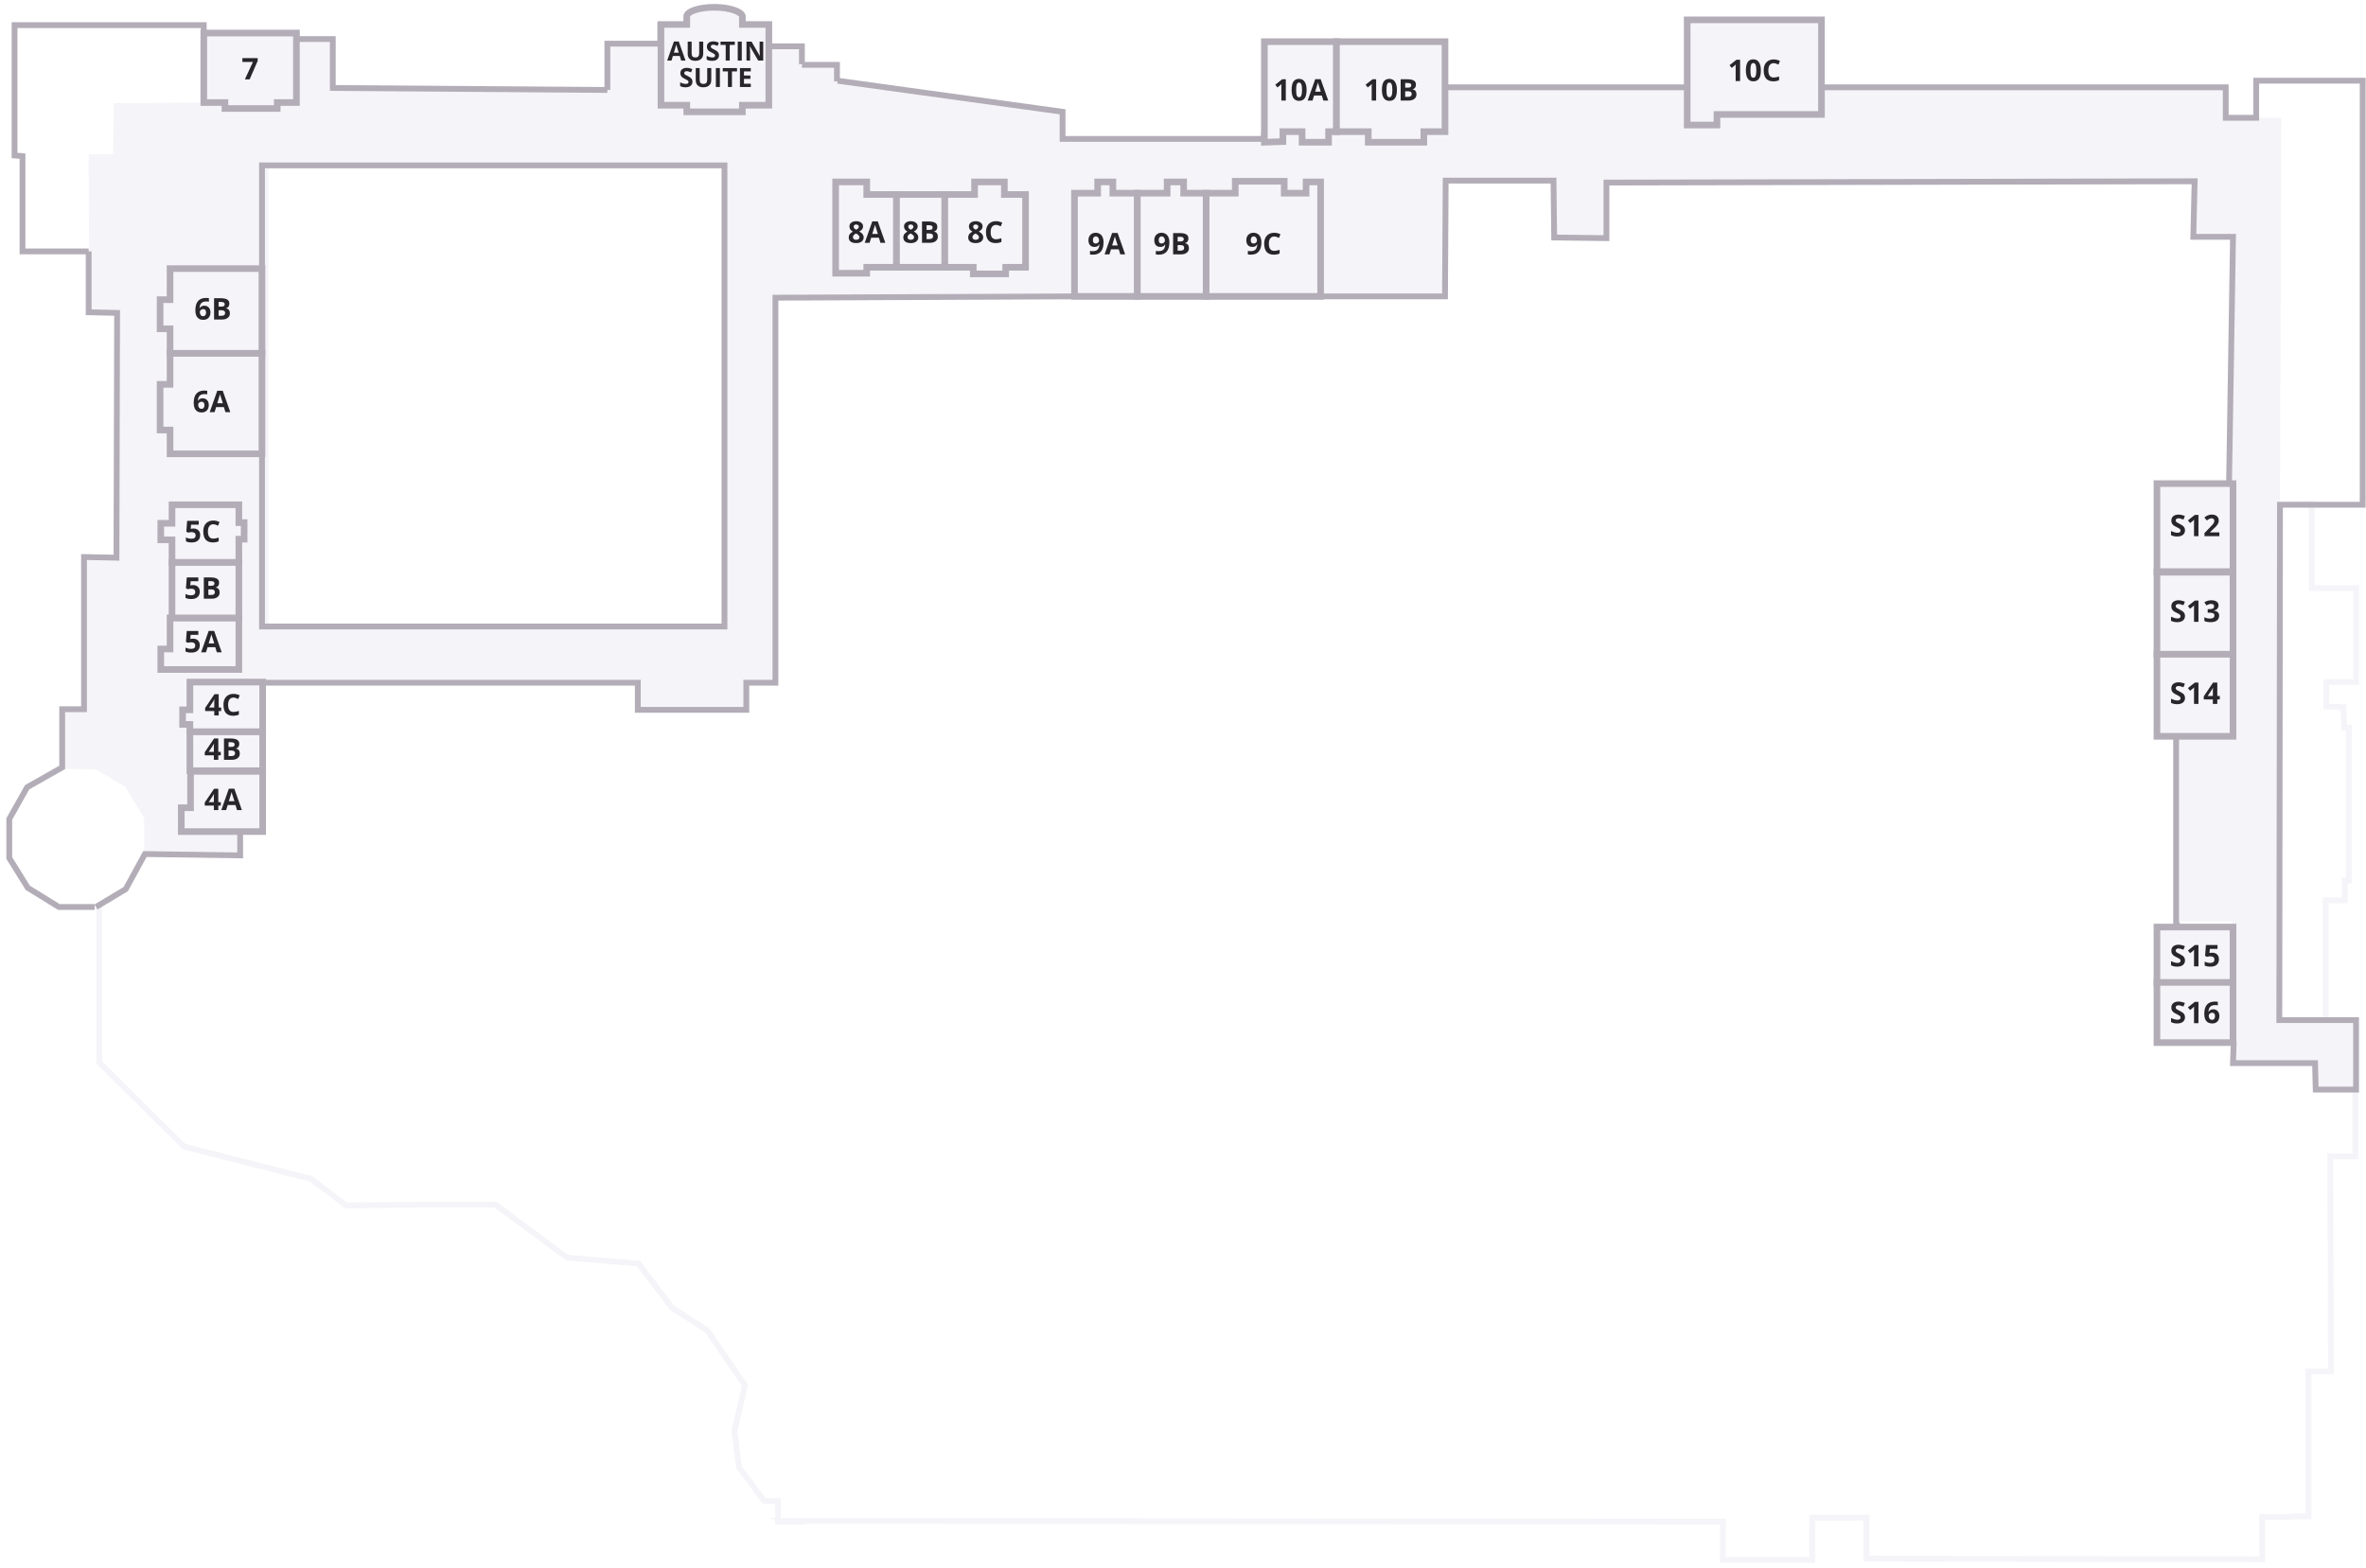
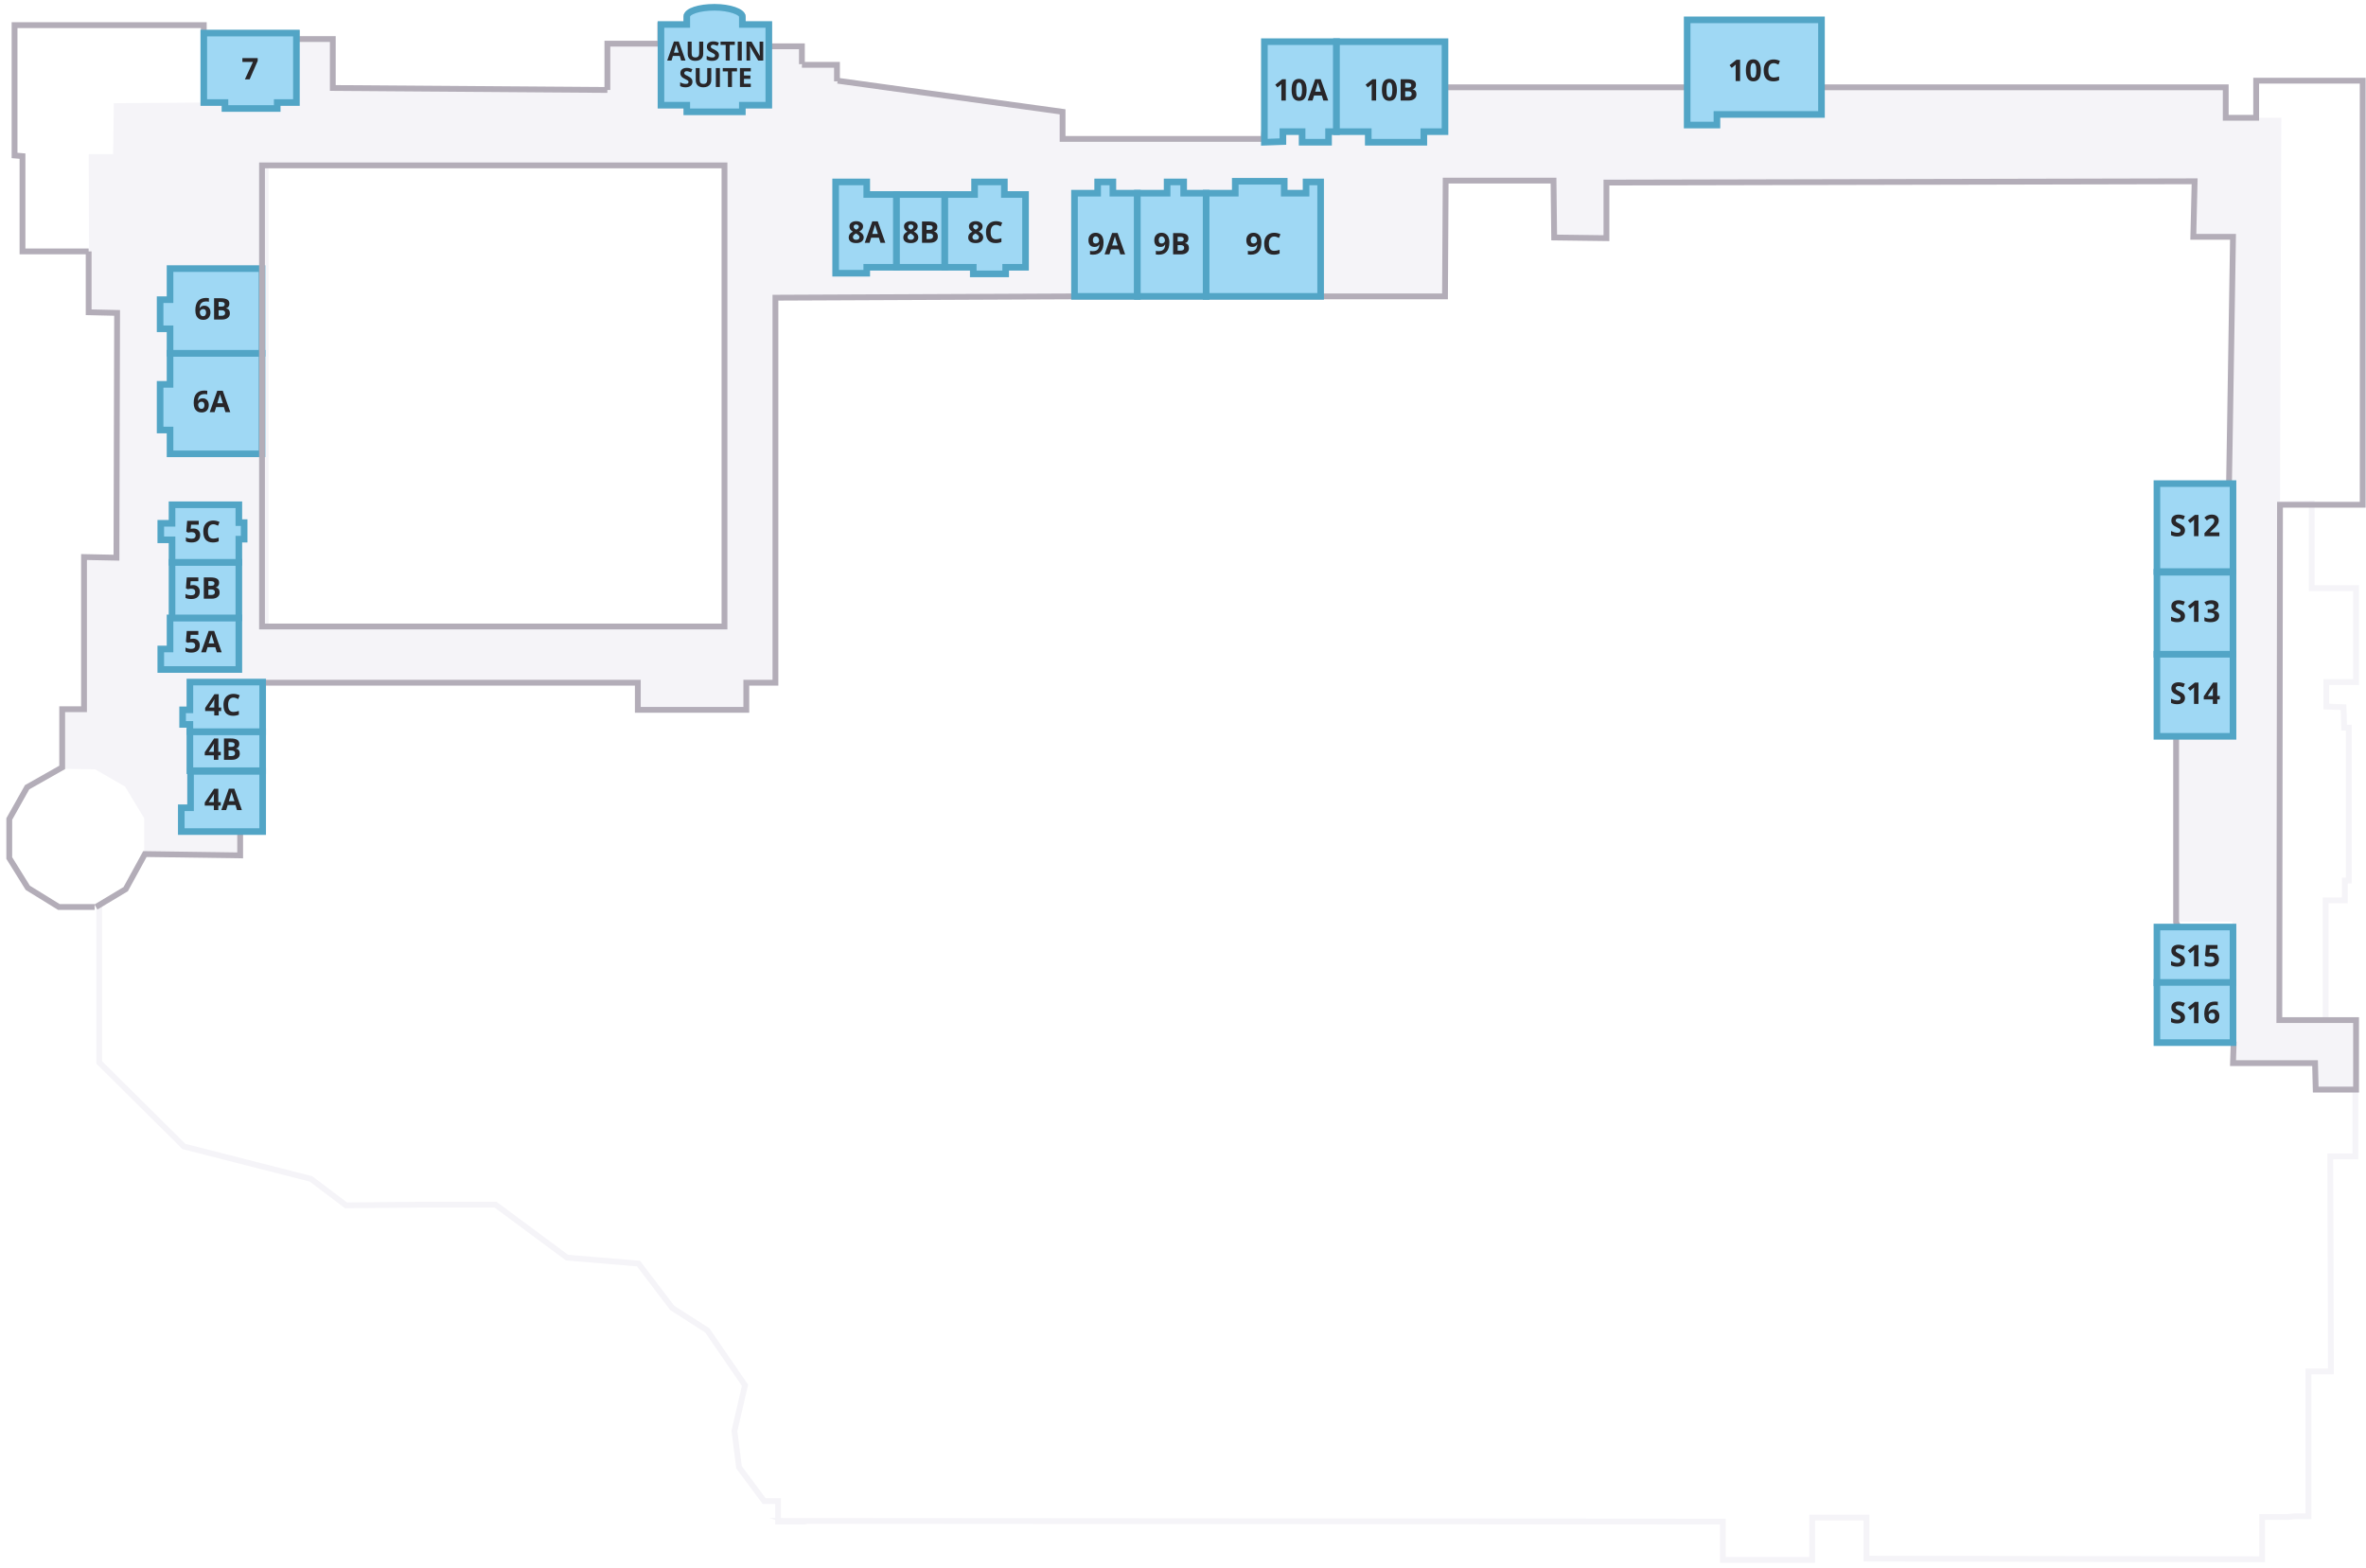
<svg xmlns="http://www.w3.org/2000/svg" id="Level_1" data-name="Level 1" viewBox="0 0 357.6 237">
  <defs>
-     <style>.cls-1,.cls-3{fill:none;stroke-miterlimit:10;stroke-width:0.88px;}.cls-1{stroke:#f5f4f8;}.cls-2,.cls-4{fill:#f5f4f8;}.cls-3,.cls-4{stroke:#b3adb8;}.cls-4{stroke-miterlimit:3.86;}.cls-5,.cls-6{isolation:isolate;fill:#282629;font-family:OpenSans-Semibold, Open Sans;font-weight:700;}.cls-5{font-size:4.52px;}.cls-6{font-size:4px;}</style>
+     <style>.cls-1,.cls-3{fill:none;stroke-width:0.88px;}.cls-1{stroke:#f5f4f8;}.cls-1,.cls-3,.cls-4{stroke-miterlimit:10;}.cls-2{fill:#f5f4f8;}.cls-3{stroke:#b3adb8;}.cls-4{fill:#9fd8f4;stroke:#52a5c6;}.cls-5,.cls-6{isolation:isolate;fill:#282629;font-family:OpenSans-Semibold, Open Sans;font-weight:700;}.cls-5{font-size:4.52px;}.cls-6{font-size:4px;}</style>
  </defs>
  <polyline class="cls-1" points="15 136.8 15 160.6 27.8 173.3 47 178.2 52.3 182.2 63.4 182.1 74.9 182.1 85.7 190.1 96.5 191 101.6 197.7 106.9 201.1 112.6 209.4 111 216.3 111.7 221.8 115.5 226.9 117.6 226.9 117.6 230 119.3 230 119 229.9 260.4 230 260.4 230.7 260.4 235.8 273.9 235.8 273.9 229.4 282.1 229.4 282.1 235.6 341.9 235.7 341.9 229.3 345.9 229.3 346.8 229.2 348.9 229.2 348.9 207.3 352.3 207.3 352.2 174.8 356 174.8 356 160.7 351.5 160.7 351.5 136.1 354.4 136.1 354.4 133.1 355 133.1 355 110 354.3 110 354.2 106.9 351.6 106.8 351.6 103.1 356.1 103.1 356.1 88.9 349.4 88.9 349.4 76.1 342 76.3 342.4 22.6 19 22.4 19 47" />
  <path class="cls-2" d="M344.5,154.2l.1-77.9.2-58.5h-8.4V13.1l-61.7.5.1,2.3H274v1.3h-3.3V16h-1.2l-.2,1.3-8.1.1L261,16h-1.5v2.9h-4.3l.3-5.7H218.4l-.1,6.6-27.2-.1s-.1.9-.1,1-30.6.3-30.6.3V17l-34-4.7-.1-2.4H121l-.1-2.7-5,.1v8.6L99.8,16l.2-9.4H91.8v6.9l-41.4.1s0-7.6-.1-7.7-19.5.2-19.5.2v9.4l-13.6.1-.1,7.7H13.4l.1,23.9,4.3.1-.3,37-4.7-.1-.1,23.1-3.3-.2-.1,9.1,5.1.1,4.5,2.6,2.9,4.8v5.4l14.4.4v-3.7H29.1l-.4-22.7H96.3v4.1h16.5v-4.1h4.4V45h45.3V29.5h37l-.1,15.3h18.9l.1-17.5h16.3l.1,8.5,7.9.1V27.5l31-.3h7.6l50.3.1-.2,8.4h6c0,6.2-.1,10.8,0,75.3h-8.6v28.3h8.6v21.3h12.4v4h6.1V154.1ZM109.6,94.7h-69V25h68.9V94.7Z" />
  <polyline class="cls-3" points="14.3 137.1 8.9 137.1 4.2 134.2 1.4 129.7 1.4 123.8 4.1 119 9.4 116 9.4 107.2 12.7 107.2 12.7 84.2 17.6 84.3 17.7 47.3 13.4 47.2 13.4 38" />
  <polyline class="cls-3" points="91.8 13.6 50.3 13.3 50.3 5.9 44.8 5.9 44.8 5 30.8 5 30.8 3.8 2.2 3.8 2.2 23.5 3.4 23.6 3.4 38 13.4 38" />
  <polyline class="cls-3" points="126.6 12.2 160.6 16.9 160.6 21 191 21 191.1 19.7 218.3 19.8 218.4 13.2 336.4 13.2 336.4 17.8 341 17.8 341 12.2 357.1 12.2 357.1 76.3 356.1 76.3 344.6 76.3 344.5 154.2 356.1 154.2 356.1 164.7 350 164.7 349.9 160.7 337.5 160.7 337.6 157.6 328.9 139.4 328.9 111.1 336.9 73.1 337.5 35.8 331.5 35.8 331.7 27.4 242.8 27.6 242.8 36 234.9 35.9 234.8 27.3 218.5 27.3 218.4 44.8 199.5 44.8 162.4 44.8 117.2 45 117.2 103.2 112.8 103.2 112.8 107.3 96.4 107.3 96.4 103.2 38.3 103.2 36.3 125.9 36.3 129.3 21.9 129.1 19 134.4 14.5 137.1" />
  <polyline class="cls-3" points="126.5 12.3 126.5 9.8 121.2 9.8" />
  <polyline class="cls-3" points="121.2 9.7 121.2 7 116.2 7 116.2 3.8 99.8 3.8 99.8 6.6 91.8 6.6 91.8 13.6" />
  <path class="cls-3" d="M103.8,3.7V2.4A9.77,9.77,0,0,1,108,1.3s3.2.2,4.2,1.1V3.7" />
  <polygon id="clickable-8A" class="cls-4" points="135.5 29.4 131 29.4 131 27.5 126.3 27.5 126.3 41.3 131 41.3 131 40.4 135.5 40.4 135.5 29.4" />
  <rect id="clickable-8B" class="cls-4" x="135.5" y="29.4" width="7.3" height="11" />
  <polygon id="clickable-8C" class="cls-4" points="155 29.4 151.8 29.4 151.8 27.5 147.3 27.5 147.3 29.4 142.8 29.4 142.8 40.4 147.1 40.4 147.1 41.4 152 41.4 152 40.4 155 40.4 155 29.4" />
  <polygon id="clickable-9A" class="cls-4" points="168.2 29.2 168.2 27.5 165.9 27.5 165.9 29.2 162.4 29.2 162.4 44.8 171.9 44.8 171.9 29.2 168.2 29.2" />
  <polygon id="clickable-9B" class="cls-4" points="178.9 29.2 178.9 27.5 176.4 27.5 176.4 29.2 171.9 29.2 171.9 44.8 182.3 44.8 182.3 29.2 178.9 29.2" />
  <polygon id="clickable-9C" class="cls-4" points="197.4 27.5 197.4 29.2 194.1 29.2 194.1 27.4 186.7 27.4 186.7 29.2 182.3 29.2 182.3 44.8 199.6 44.8 199.6 27.5 197.4 27.5" />
  <polygon id="clickable-4A" class="cls-4" points="28.8 116.6 28.8 122.1 27.4 122.1 27.4 125.7 28.8 125.7 30.3 125.7 39.7 125.7 39.7 116.6 28.8 116.6" />
  <rect id="clickable-4B" class="cls-4" x="28.7" y="110.6" width="11" height="5.9" />
  <polygon id="clickable-4C" class="cls-4" points="28.7 103.1 28.7 107.3 27.6 107.3 27.6 109.5 28.7 109.5 28.7 110.6 39.7 110.6 39.7 103.1 28.7 103.1" />
  <polygon id="clickable-5A" class="cls-4" points="25.7 93.4 25.7 98.1 24.3 98.1 24.3 101.2 36.1 101.2 36.1 93.4 25.7 93.4" />
  <rect id="clickable-5B" class="cls-4" x="26" y="85" width="10.1" height="8.4" />
  <polygon id="clickable-5C" class="cls-4" points="36.9 79 36.1 79 36.1 76.3 26 76.3 26 79.1 24.3 79.1 24.3 81.6 26 81.6 26 85 36.1 85 36.1 81.5 36.9 81.5 36.9 79" />
  <polygon id="clickable-6A" class="cls-4" points="25.7 53.4 25.7 58.1 24.2 58.1 24.2 65 25.7 65 25.7 68.6 39.6 68.6 39.6 53.4 25.7 53.4" />
  <polygon id="clickable-6B" class="cls-4" points="25.7 40.6 25.7 45.3 24.2 45.3 24.2 49.7 25.7 49.7 25.7 53.4 39.6 53.4 39.6 40.6 25.7 40.6" />
  <polygon id="clickable-7" class="cls-4" points="44.8 5 30.8 5 30.8 15.5 34 15.5 34 16.4 41.9 16.4 41.9 15.5 44.8 15.5 44.8 5" />
  <path id="clickable-Austin_Suite" data-name="clickable-Austin Suite" class="cls-4" d="M112.2,3.7V2.5c0-.7-1.9-1.4-4.2-1.4s-4.2.6-4.2,1.4V3.7H99.9V15.9h3.9v1h8.4v-1h4V3.7Z" />
  <polygon id="clickable-10A" class="cls-4" points="202 19.9 200.8 19.9 200.8 21.5 196.8 21.5 196.8 19.9 193.9 19.9 193.9 21.4 191.1 21.5 191.1 6.3 202 6.3 202 19.9" />
  <polygon id="clickable-10B" class="cls-4" points="218.4 6.3 202 6.3 202 19.9 206.8 19.9 206.8 21.5 215.2 21.5 215.2 19.9 218.4 19.9 218.4 6.3" />
  <polygon id="clickable-10C" class="cls-4" points="275.3 17.3 259.5 17.3 259.5 18.9 255 18.9 255 3 275.3 3 275.3 17.3" />
  <rect id="clickable-Show_Office_12" data-name="clickable-Show Office 12" class="cls-4" x="326" y="73.1" width="11.5" height="13.3" />
  <rect id="clickable-Show_Office_13" data-name="clickable-Show Office 13" class="cls-4" x="326" y="86.5" width="11.5" height="12.4" />
  <rect id="clickable-Show_Office_14" data-name="clickable-Show Office 14" class="cls-4" x="326" y="98.9" width="11.5" height="12.4" />
  <rect id="clickable-Show_Office_15" data-name="clickable-Show Office 15" class="cls-4" x="326" y="140.13" width="11.5" height="8.43" />
  <rect id="clickable-Show_Office_16" data-name="clickable-Show Office 16" class="cls-4" x="326" y="148.5" width="11.5" height="9.1" />
  <rect class="cls-3" x="39.6" y="25" width="69.9" height="69.7" />
  <text class="cls-5" transform="translate(29.37 48.3)">6B</text>
  <text class="cls-5" transform="translate(29.12 62.3)">6A</text>
  <text class="cls-5" transform="translate(36.51 12)">7</text>
  <text class="cls-5" transform="translate(27.82 98.6)">5A</text>
  <text class="cls-5" transform="translate(30.87 122.45)">4A</text>
  <text class="cls-5" transform="translate(30.87 114.85)">4B</text>
  <text class="cls-5" transform="translate(30.93 108.15)">4C</text>
  <text class="cls-5" transform="translate(27.82 90.5)">5B</text>
  <text class="cls-5" transform="translate(27.88 81.95)">5C</text>
  <text class="cls-6" transform="translate(100.84 9.15)">AUSTIN<tspan x="1.77" y="4">SUITE</tspan>
  </text>
  <text class="cls-5" transform="translate(128.12 36.7)">8A</text>
  <text class="cls-5" transform="translate(164.37 38.45)">9A</text>
  <text class="cls-5" transform="translate(174.32 38.45)">9B</text>
  <text class="cls-5" transform="translate(188.23 38.45)">9C</text>
  <text class="cls-5" transform="translate(192.48 15.2)">10A</text>
  <text class="cls-5" transform="translate(206.13 15.2)">10B</text>
  <text class="cls-5" transform="translate(261.14 12.25)">10C</text>
  <text class="cls-5" transform="translate(136.37 36.7)">8B</text>
  <text class="cls-5" transform="translate(146.18 36.7)">8C</text>
  <text class="cls-5" transform="translate(327.93 81.05)">S12</text>
  <text class="cls-5" transform="translate(327.93 94)">S13</text>
  <text class="cls-5" transform="translate(327.93 106.4)">S14</text>
  <text class="cls-5" transform="translate(327.93 146.07)">S15</text>
  <text class="cls-5" transform="translate(327.93 154.66)">S16</text>
</svg>
